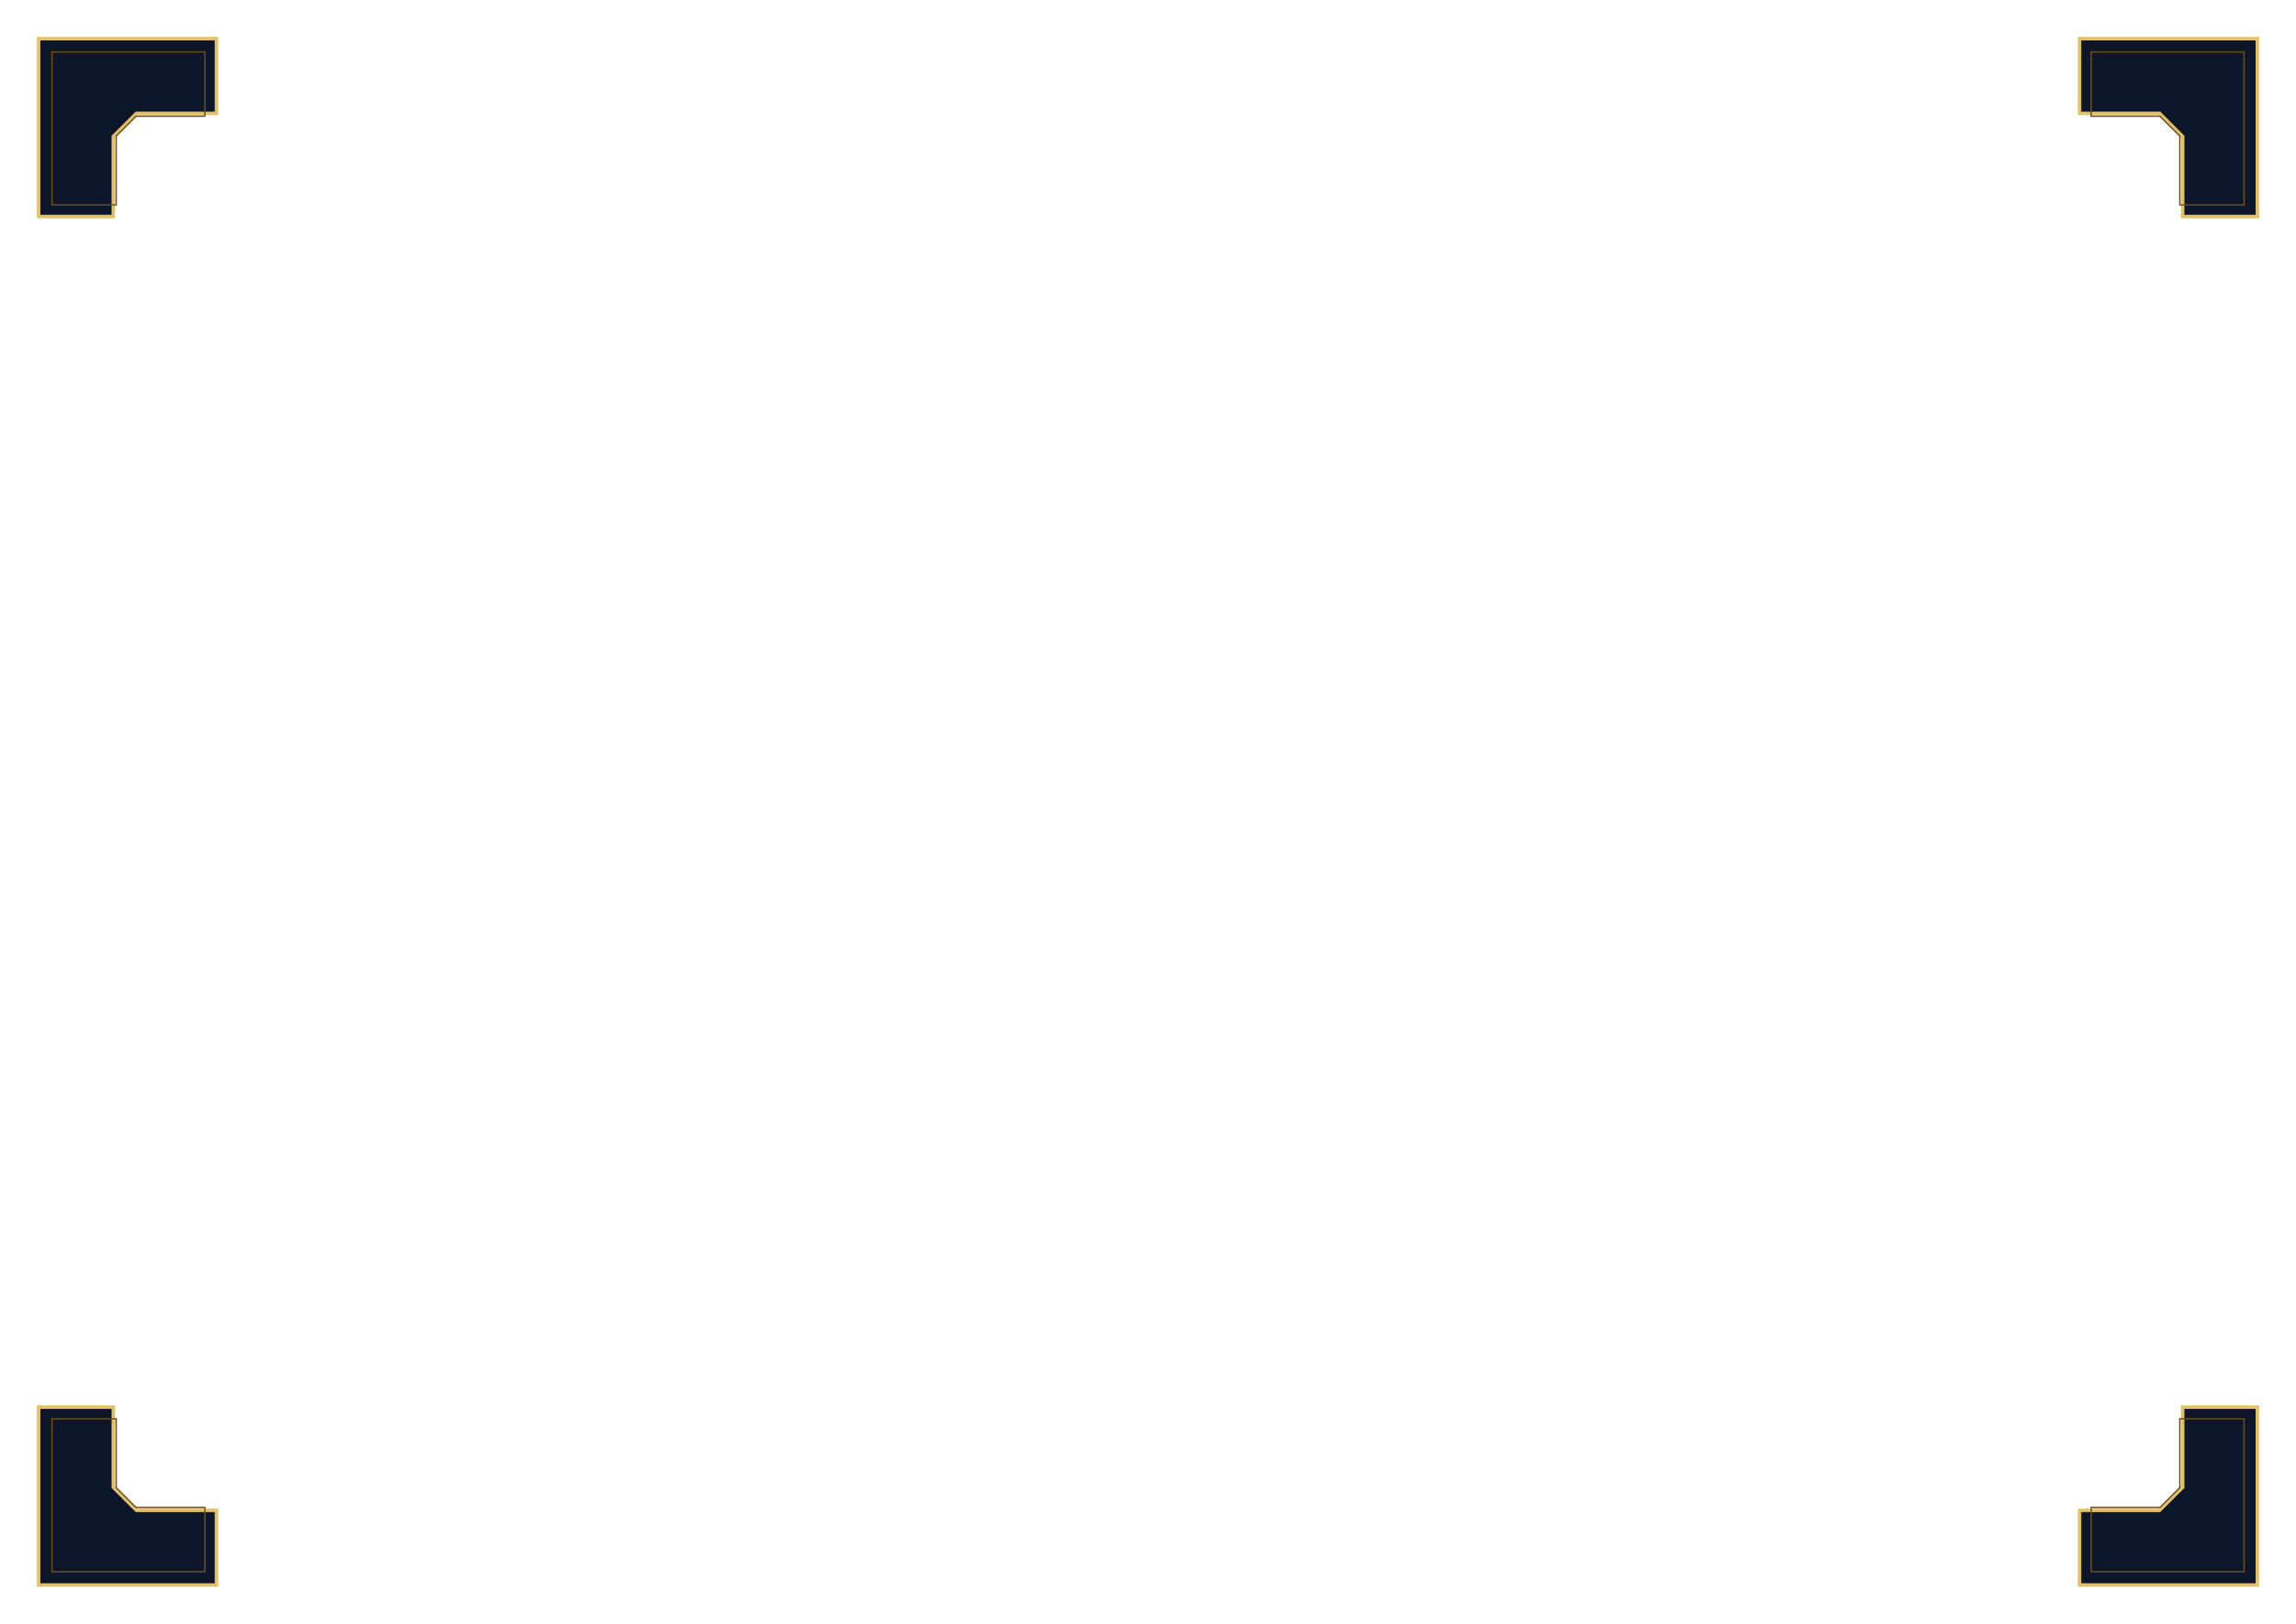
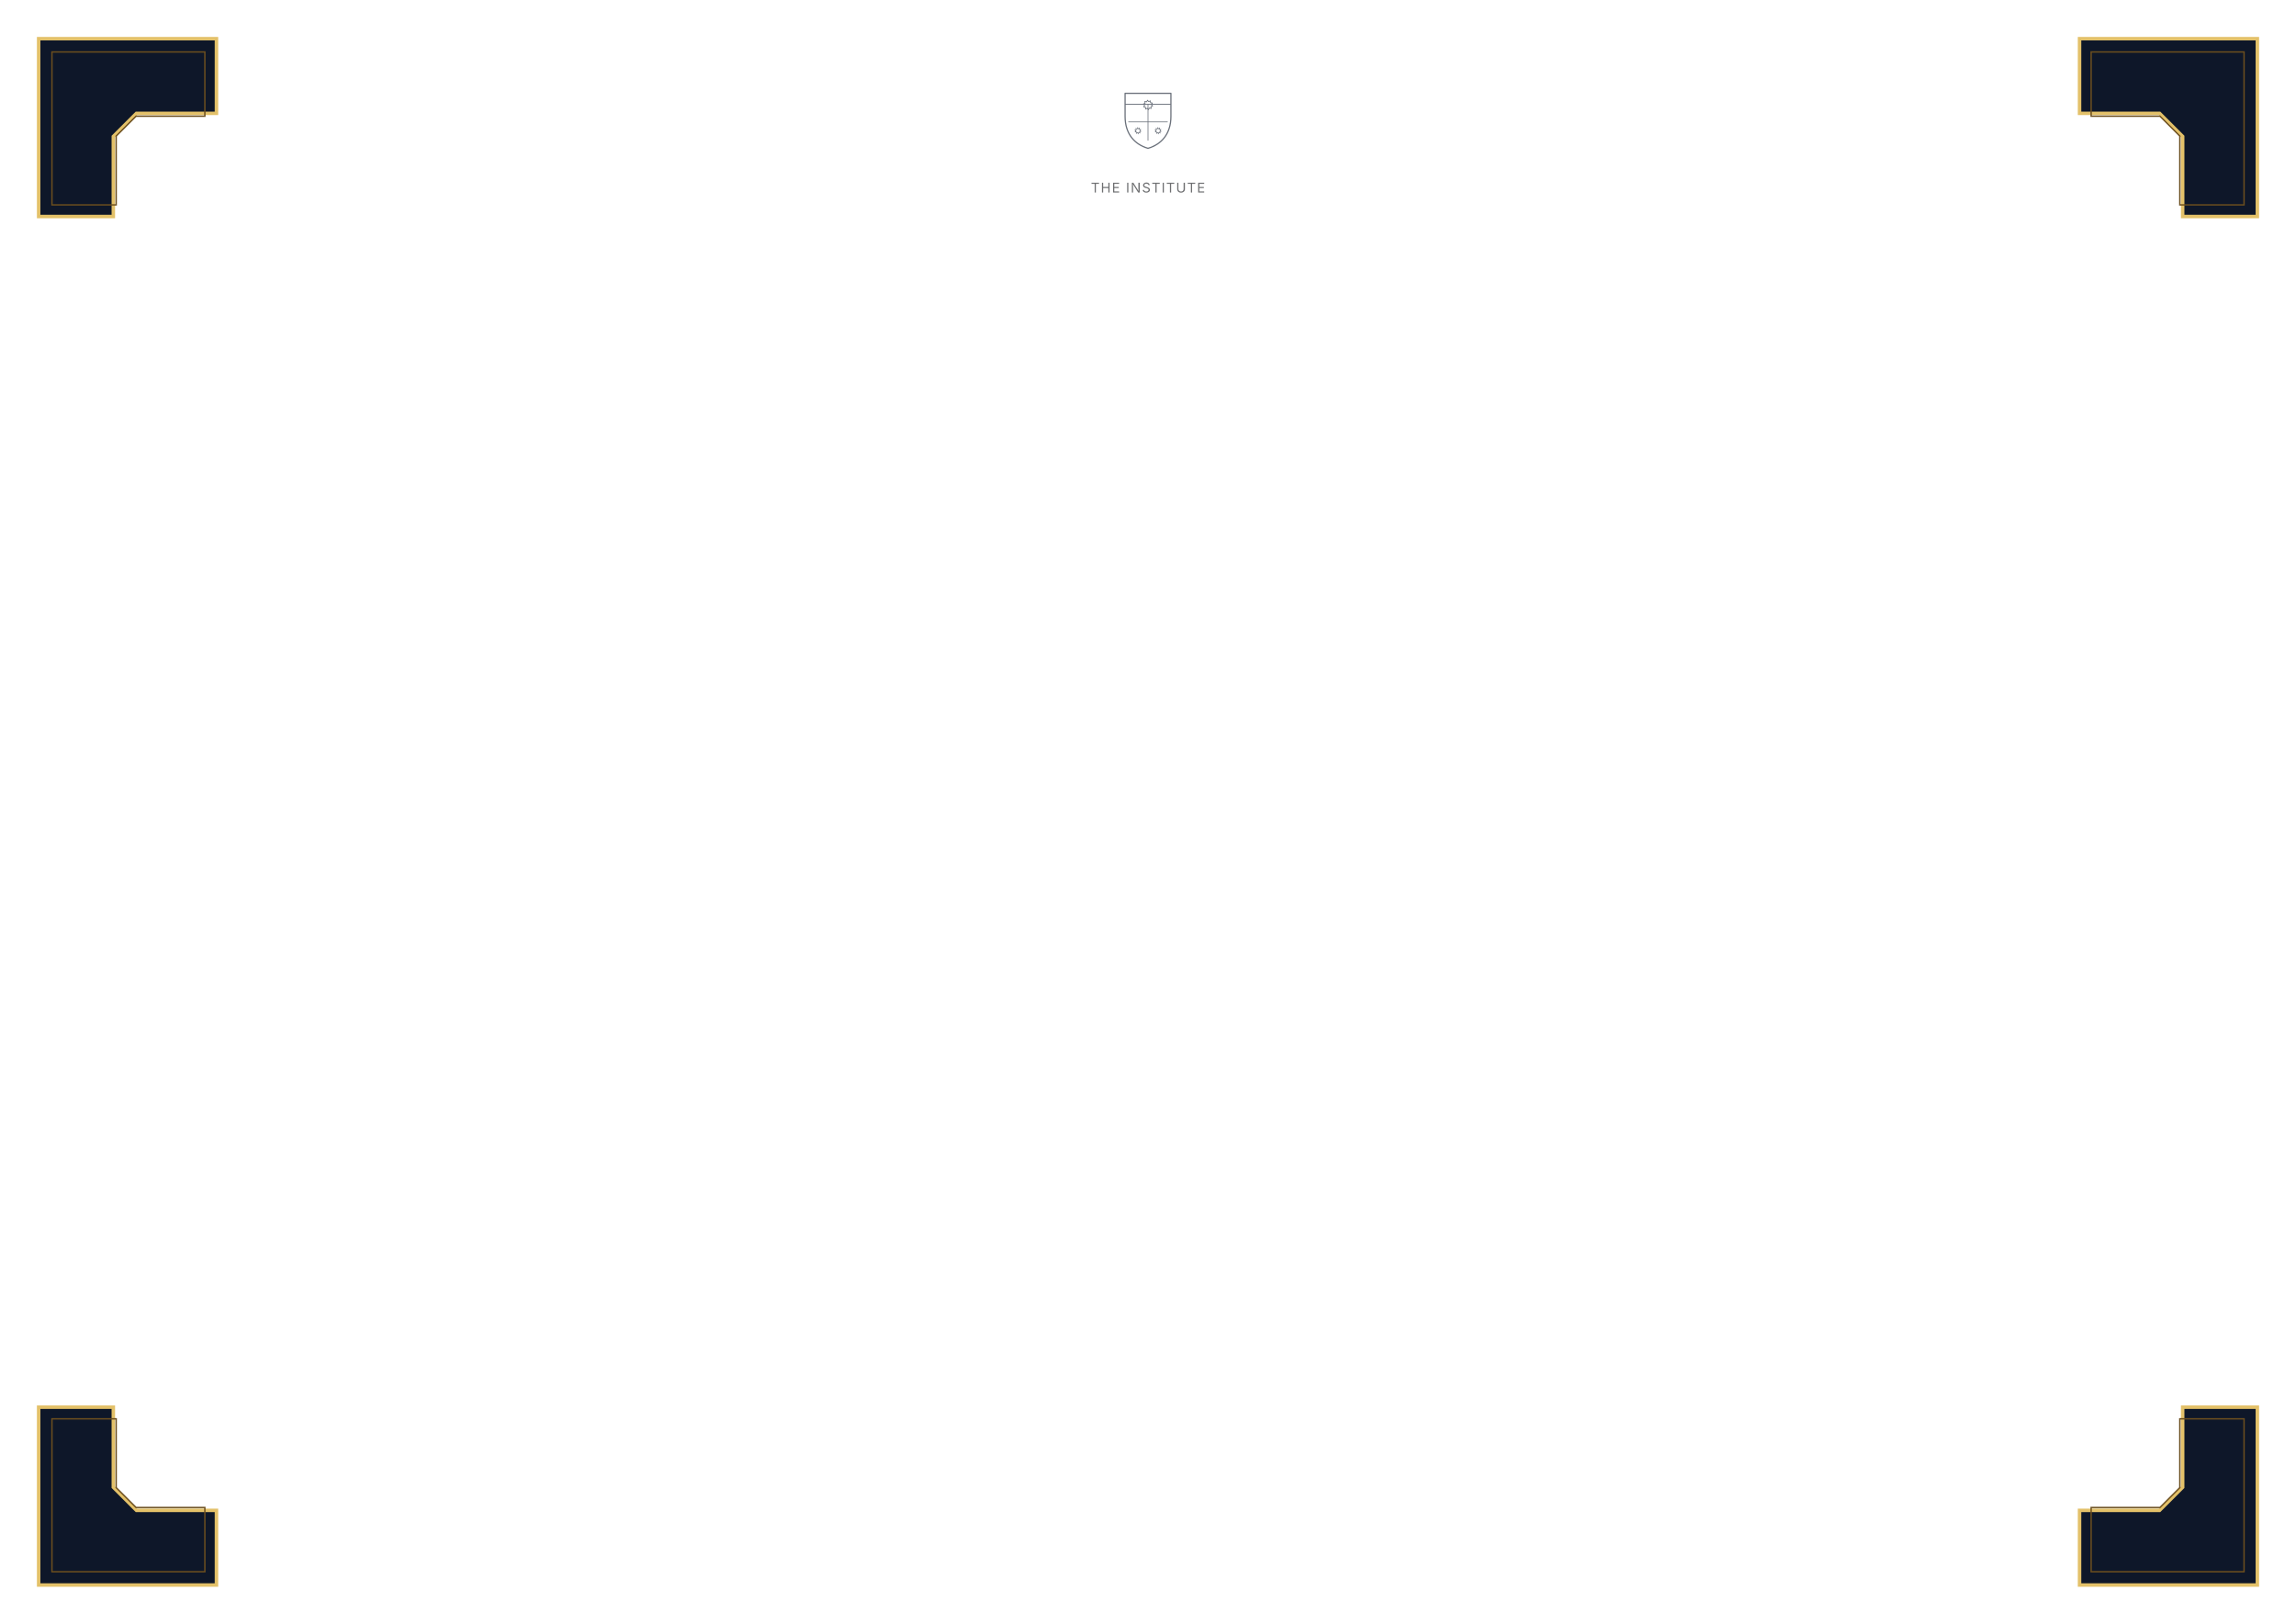
<svg xmlns="http://www.w3.org/2000/svg" viewBox="0 0 297 210" width="297mm" height="210mm" preserveAspectRatio="none" aria-hidden="true" focusable="false">
  <defs>
    <pattern id="screen" width="0.46" height="0.46" patternUnits="userSpaceOnUse" patternTransform="rotate(8)">
      <line x1="0" y1="0" x2="0" y2="0.46" stroke="#EDE6D6" stroke-width="0.070" />
    </pattern>
  </defs>
  <g transform="translate(5.00 5.00) rotate(0)">
    <path d="M0 0 H23.00 V9.66 H12.65 L9.66 12.65 V23.00 H0 Z" fill="#0E1729" />
    <path d="M0 0 H23.00 V9.66 H12.65 L9.66 12.65 V23.00 H0 Z" fill="none" stroke="#E3C169" stroke-width="0.45" />
    <g transform="translate(1.72 1.72)">
      <path d="M0 0 H19.78 V8.31 H10.88 L8.31 10.88 V19.78 H0 Z" fill="none" stroke="#6B4E1E" stroke-width="0.18" />
    </g>
  </g>
  <g transform="translate(292.00 5.00) rotate(90)">
    <path d="M0 0 H23.00 V9.66 H12.65 L9.66 12.65 V23.00 H0 Z" fill="#0E1729" />
    <path d="M0 0 H23.00 V9.66 H12.65 L9.66 12.65 V23.00 H0 Z" fill="none" stroke="#E3C169" stroke-width="0.45" />
    <g transform="translate(1.72 1.72)">
      <path d="M0 0 H19.78 V8.31 H10.88 L8.31 10.88 V19.78 H0 Z" fill="none" stroke="#6B4E1E" stroke-width="0.18" />
    </g>
  </g>
  <g transform="translate(292.00 205.00) rotate(180)">
    <path d="M0 0 H23.00 V9.66 H12.65 L9.66 12.65 V23.00 H0 Z" fill="#0E1729" />
    <path d="M0 0 H23.00 V9.66 H12.65 L9.66 12.65 V23.00 H0 Z" fill="none" stroke="#E3C169" stroke-width="0.45" />
    <g transform="translate(1.72 1.72)">
      <path d="M0 0 H19.78 V8.31 H10.88 L8.31 10.88 V19.78 H0 Z" fill="none" stroke="#6B4E1E" stroke-width="0.18" />
    </g>
  </g>
  <g transform="translate(5.00 205.00) rotate(270)">
    <path d="M0 0 H23.00 V9.66 H12.65 L9.66 12.65 V23.00 H0 Z" fill="#0E1729" />
    <path d="M0 0 H23.00 V9.66 H12.65 L9.66 12.65 V23.00 H0 Z" fill="none" stroke="#E3C169" stroke-width="0.45" />
    <g transform="translate(1.72 1.72)">
      <path d="M0 0 H19.78 V8.31 H10.88 L8.31 10.88 V19.78 H0 Z" fill="none" stroke="#6B4E1E" stroke-width="0.18" />
    </g>
  </g>
+   <defs>
+     <clipPath id="bay-723823">
+       <rect x="143.82" y="11.32" width="9.36" height="9.36" />
+     </clipPath>
+   </defs>
+   <g clip-path="url(#bay-723823)">
+     <g transform="translate(143.820 11.320) scale(0.0936)">
+       <path d="M18.33 8.00 H81.67 V39.92 C81.67 64.24 68.37 78.68 50.00 84.00 C31.63 78.68 18.33 64.24 18.33 39.92 Z" fill="none" stroke="#6A707A" stroke-width="1.672" stroke-linejoin="round" />
+       <path d="M18.33 23.20 H81.67" stroke="#6A707A" stroke-width="1.216" fill="none" />
+       <path d="M50.00 23.20 V73.36" stroke="#6A707A" stroke-width="0.988" fill="none" />
+       <path d="M22.77 47.52 H77.23" stroke="#6A707A" stroke-width="0.988" fill="none" />
+       <path d="M56.319 25.410L54.065 26.413L54.323 28.867L51.909 28.354L50.675 30.491L49.024 28.657L46.770 29.661L46.512 27.207L44.098 26.694L45.332 24.557L43.681 22.723L45.935 21.720L45.677 19.266L48.091 19.779L49.325 17.642L50.976 19.475L53.230 18.472L53.488 20.926L55.902 21.439L54.668 23.576Z" fill="none" stroke="#6A707A" stroke-width="1.064" stroke-linejoin="miter" />
+       <path d="M40.155 60.549L38.381 61.016L38.864 62.786L37.154 62.121L36.504 63.837L35.511 62.294L33.977 63.300L34.081 61.468L32.248 61.380L33.409 59.959L31.978 58.811L33.752 58.344L33.270 56.574L34.980 57.239L35.630 55.523L36.622 57.066L38.157 56.060L38.053 57.892L39.885 57.980L38.725 59.401Z" fill="none" stroke="#6A707A" stroke-width="0.836" stroke-linejoin="miter" />
+       <path d="M68.022 60.549L66.248 61.016L66.730 62.786L65.020 62.121L64.370 63.837L63.378 62.294L61.843 63.300L61.947 61.468L60.115 61.380L61.275 59.959L59.845 58.811L61.619 58.344L61.136 56.574L62.846 57.239L63.496 55.523L64.489 57.066L66.023 56.060L65.919 57.892L67.752 57.980L66.591 59.401Z" fill="none" stroke="#6A707A" stroke-width="0.836" stroke-linejoin="miter" />
+     </g>
+   </g>
+   <text x="148.50" y="24.90" text-anchor="middle" font-size="1.75" letter-spacing="0.14" font-family="Inter, sans-serif" fill="#6E6F71">THE INSTITUTE</text>
</svg>
